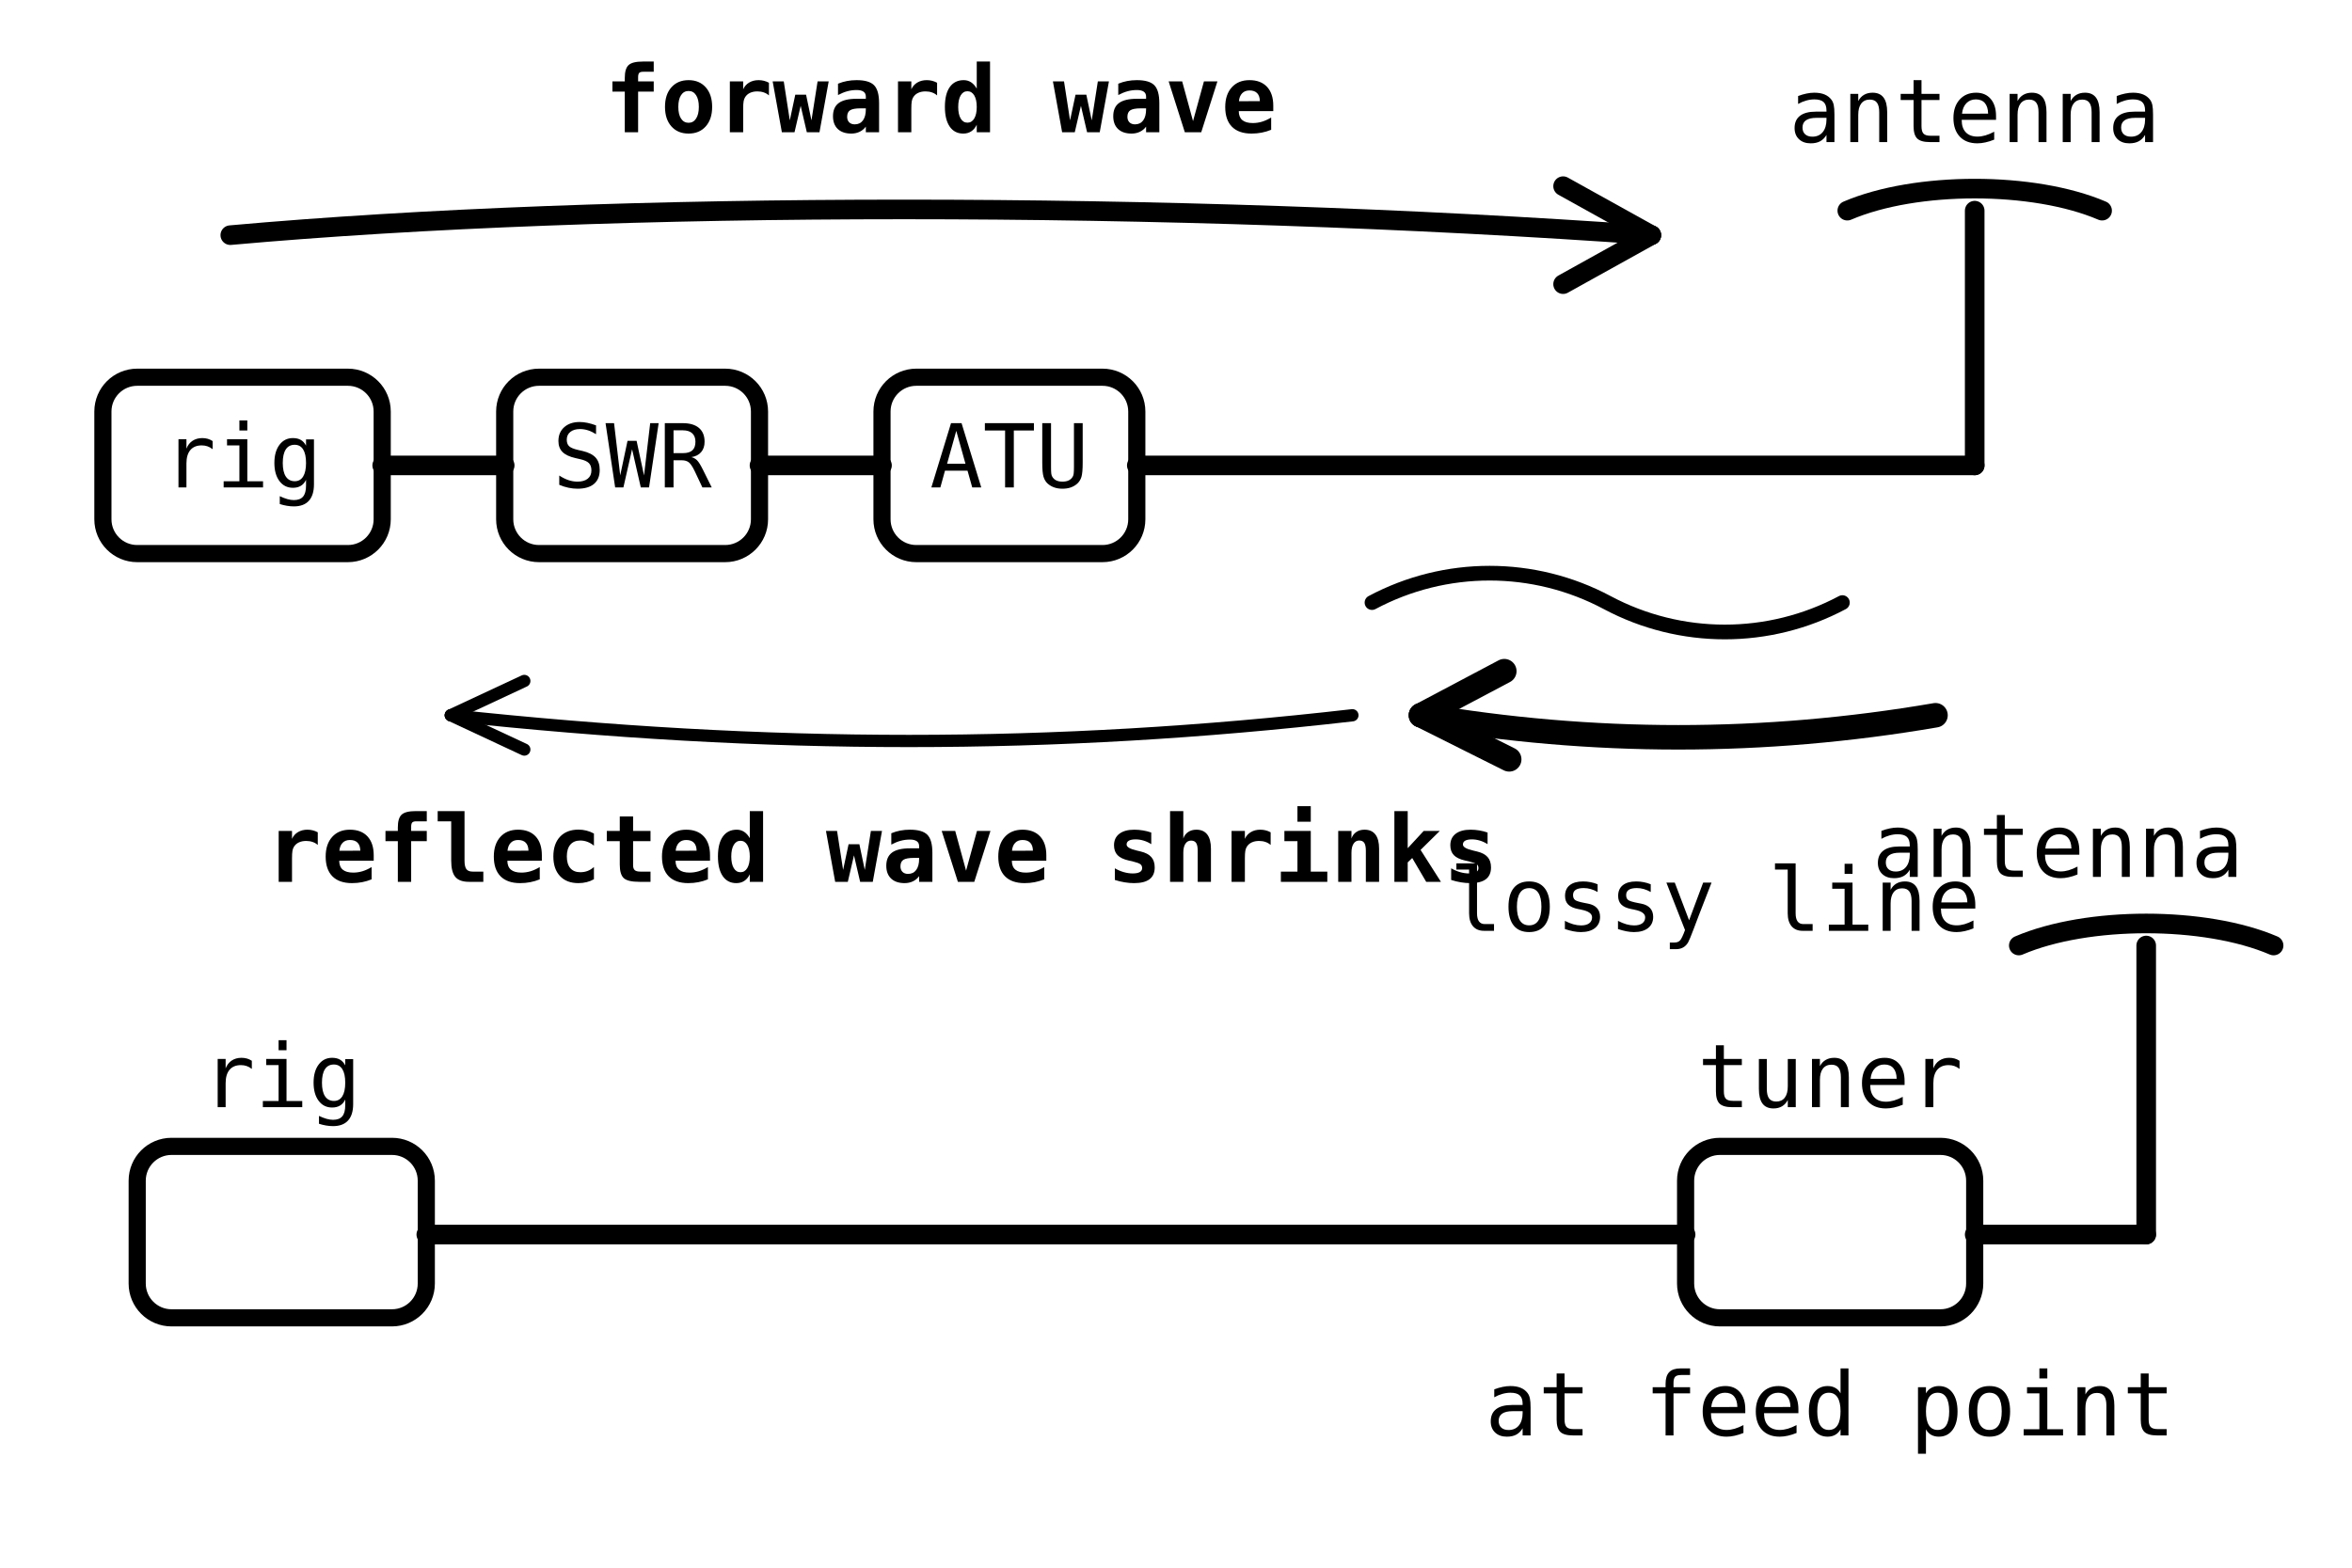
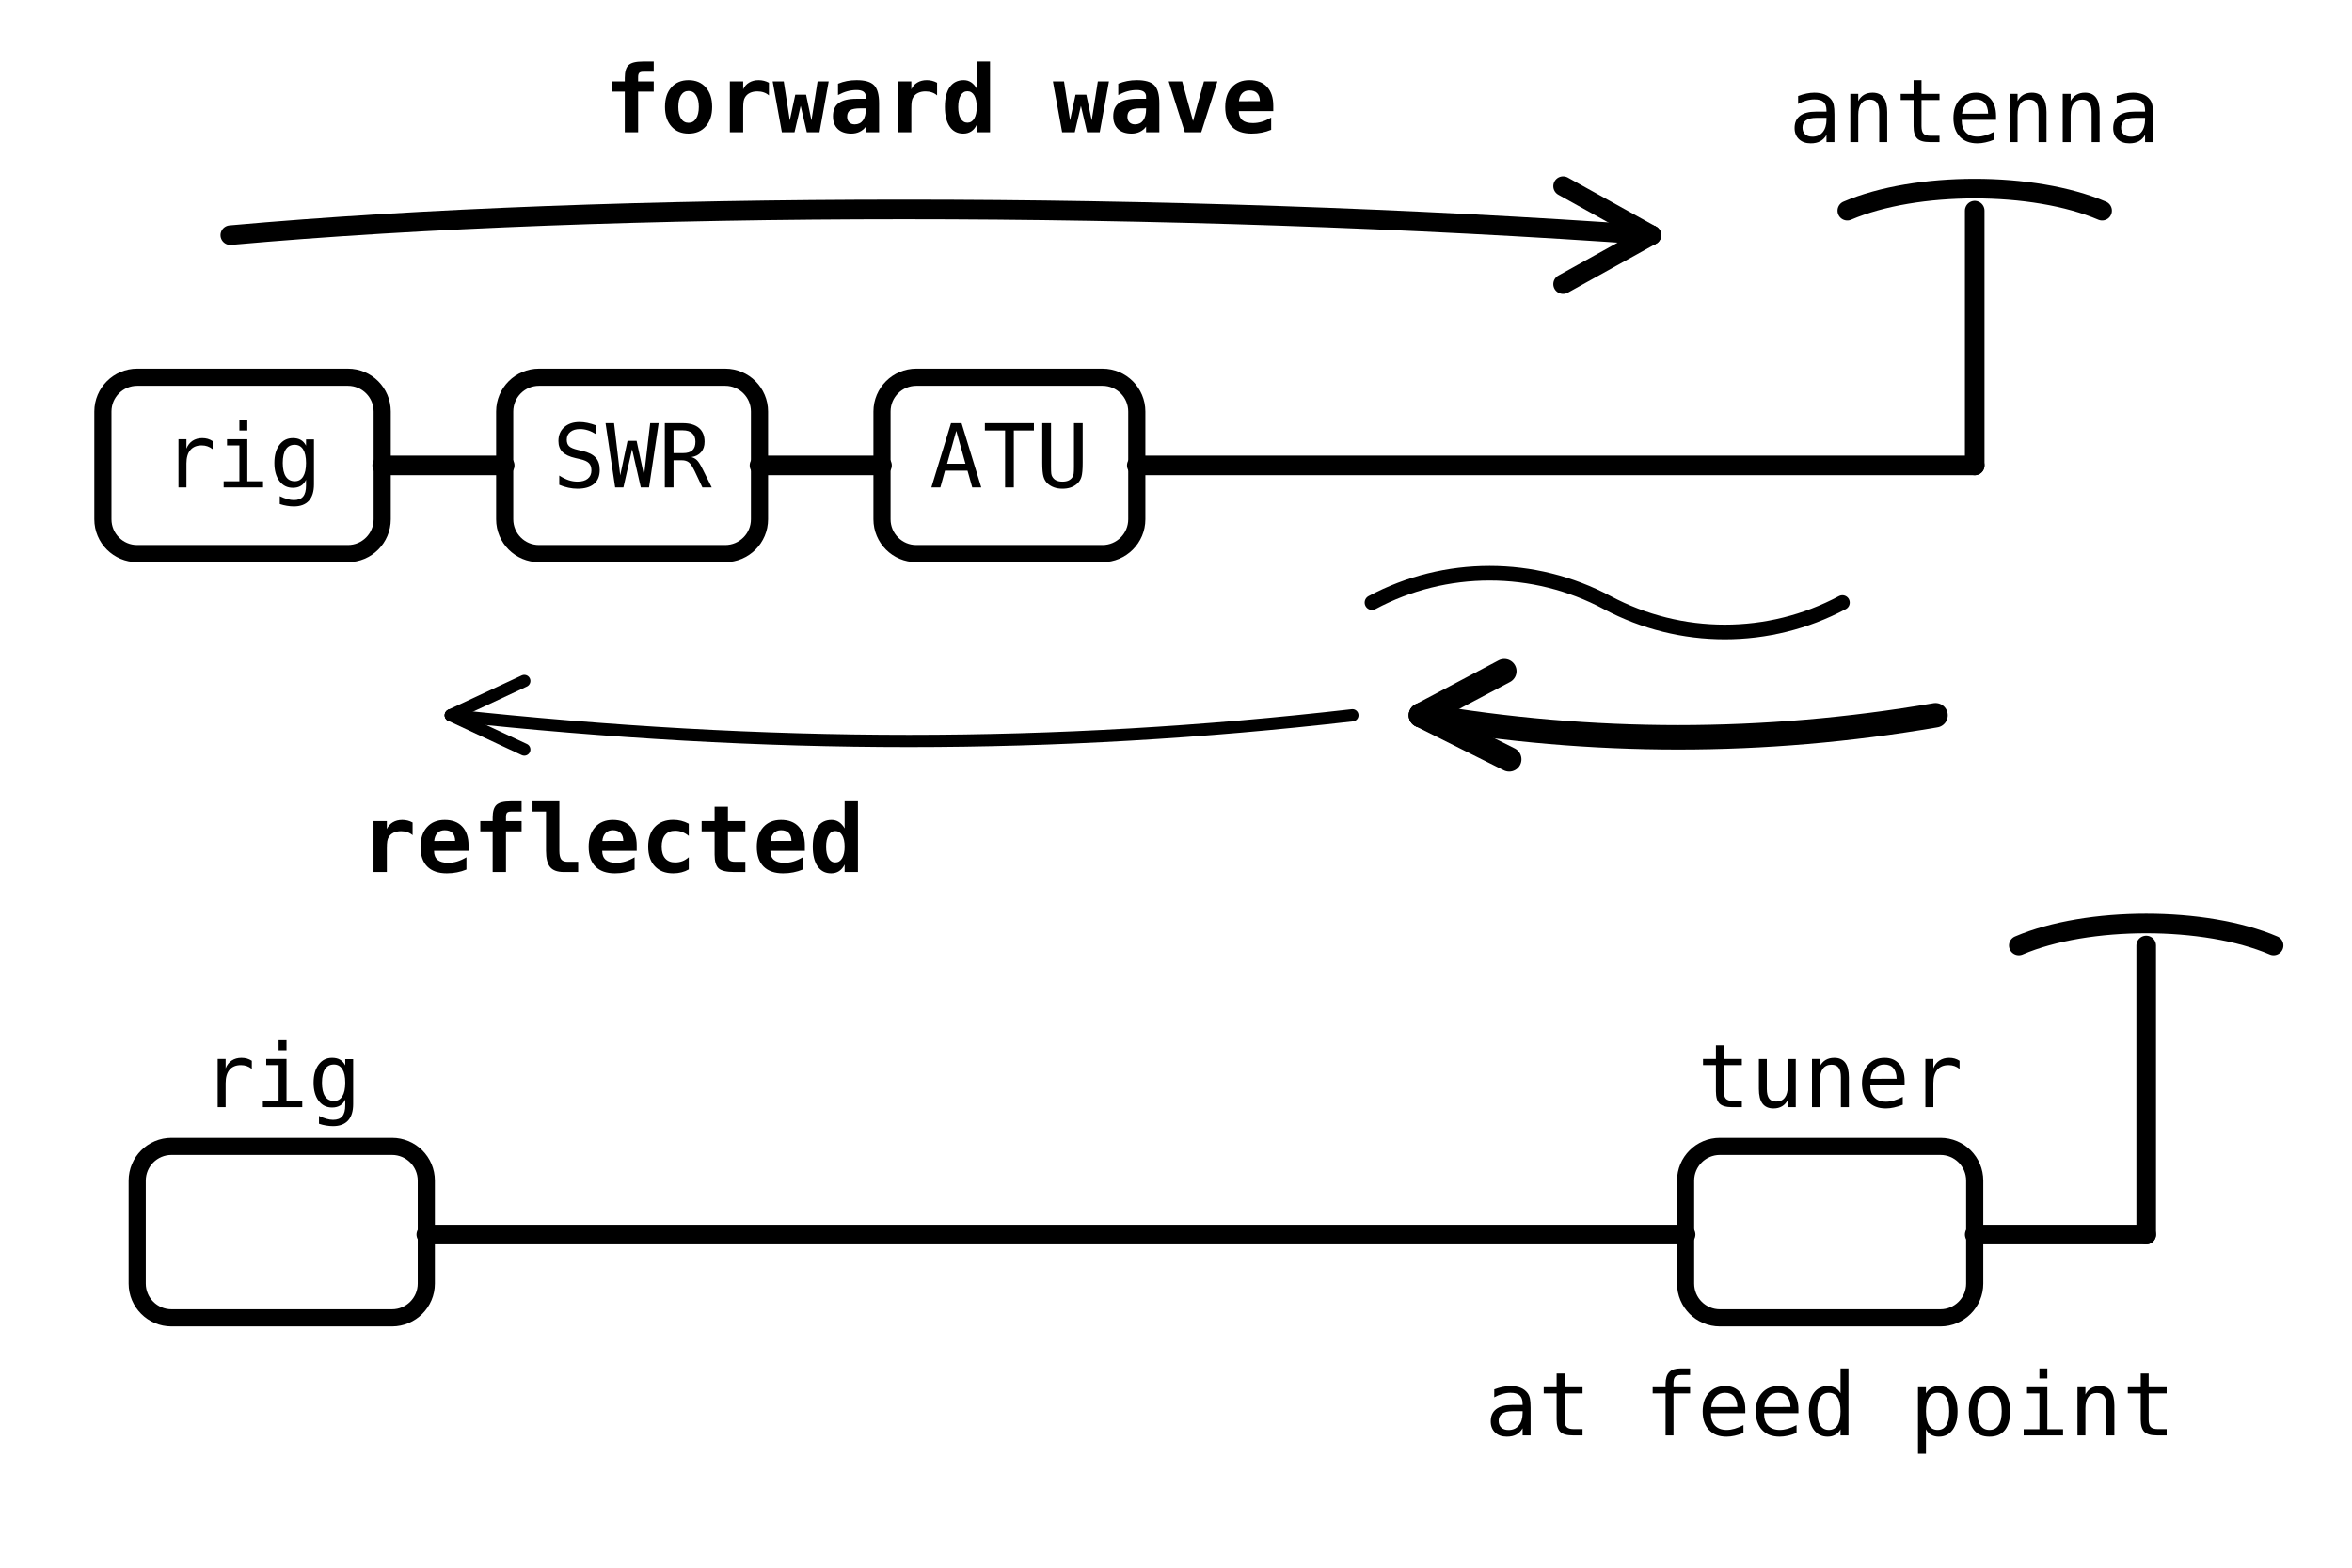
<svg xmlns="http://www.w3.org/2000/svg" id="swr-loss-matching" viewBox="0 0 960 640" role="img">
  <g fill="none" stroke="currentColor" stroke-linecap="round" stroke-linejoin="round">
    <rect x="42" y="154" width="114" height="72" rx="14" ry="14" stroke-width="7" />
    <rect x="206" y="154" width="104" height="72" rx="14" ry="14" stroke-width="7" />
    <rect x="360" y="154" width="104" height="72" rx="14" ry="14" stroke-width="7" />
    <path d="M156 190 C174 190 190 190 206 190" stroke-width="8" />
    <path d="M310 190 C326 190 344 190 360 190" stroke-width="8" />
    <path d="M464 190 C566 190 686 190 806 190" stroke-width="8" />
    <path d="M806 190 C806 150 806 116 806 86" stroke-width="8" />
    <path d="M754 86 C782 74 830 74 858 86" stroke-width="8" />
    <path d="M94 96 C250 82 478 82 674 96" stroke-width="8" />
    <path d="M674 96 L638 76" stroke-width="8" />
    <path d="M674 96 L638 116" stroke-width="8" />
    <path d="M790 292 C720 304 650 304 580 292" stroke-width="10" />
    <path d="M580 292 L614 274" stroke-width="10" />
    <path d="M580 292 L616 310" stroke-width="10" />
    <path d="M552 292 C430 306 314 306 184 292" stroke-width="5" />
    <path d="M184 292 L214 278" stroke-width="5" />
    <path d="M184 292 L214 306" stroke-width="5" />
    <path d="M560 246 C590 230 626 230 656 246 C686 262 722 262 752 246" stroke-width="6" />
    <rect x="56" y="468" width="118" height="70" rx="14" ry="14" stroke-width="7" />
    <path d="M174 504 C294 504 478 504 688 504" stroke-width="8" />
    <rect x="688" y="468" width="118" height="70" rx="14" ry="14" stroke-width="7" />
    <path d="M806 504 C830 504 852 504 876 504" stroke-width="8" />
    <path d="M876 504 C876 458 876 424 876 386" stroke-width="8" />
    <path d="M824 386 C852 374 900 374 928 386" stroke-width="8" />
  </g>
  <g fill="currentColor" font-family="ui-monospace, SFMono-Regular, Menlo, Consolas, monospace" text-anchor="middle">
    <text x="99" y="199" font-size="36">rig</text>
    <text x="258" y="199" font-size="36">SWR</text>
    <text x="412" y="199" font-size="36">ATU</text>
    <text x="806" y="58" font-size="36">antenna</text>
    <text x="384" y="54" font-size="38" font-weight="700">forward wave</text>
-     <text x="360" y="360" font-size="38" font-weight="700">reflected wave shrinks</text>
-     <text x="700" y="380" font-size="36">lossy line</text>
+     <text x="250" y="356" font-size="38" font-weight="700">reflected</text>
    <text x="115" y="452" font-size="36">rig</text>
    <text x="747" y="452" font-size="36">tuner</text>
    <text x="747" y="586" font-size="36">at feed point</text>
-     <text x="840" y="358" font-size="36">antenna</text>
  </g>
</svg>
